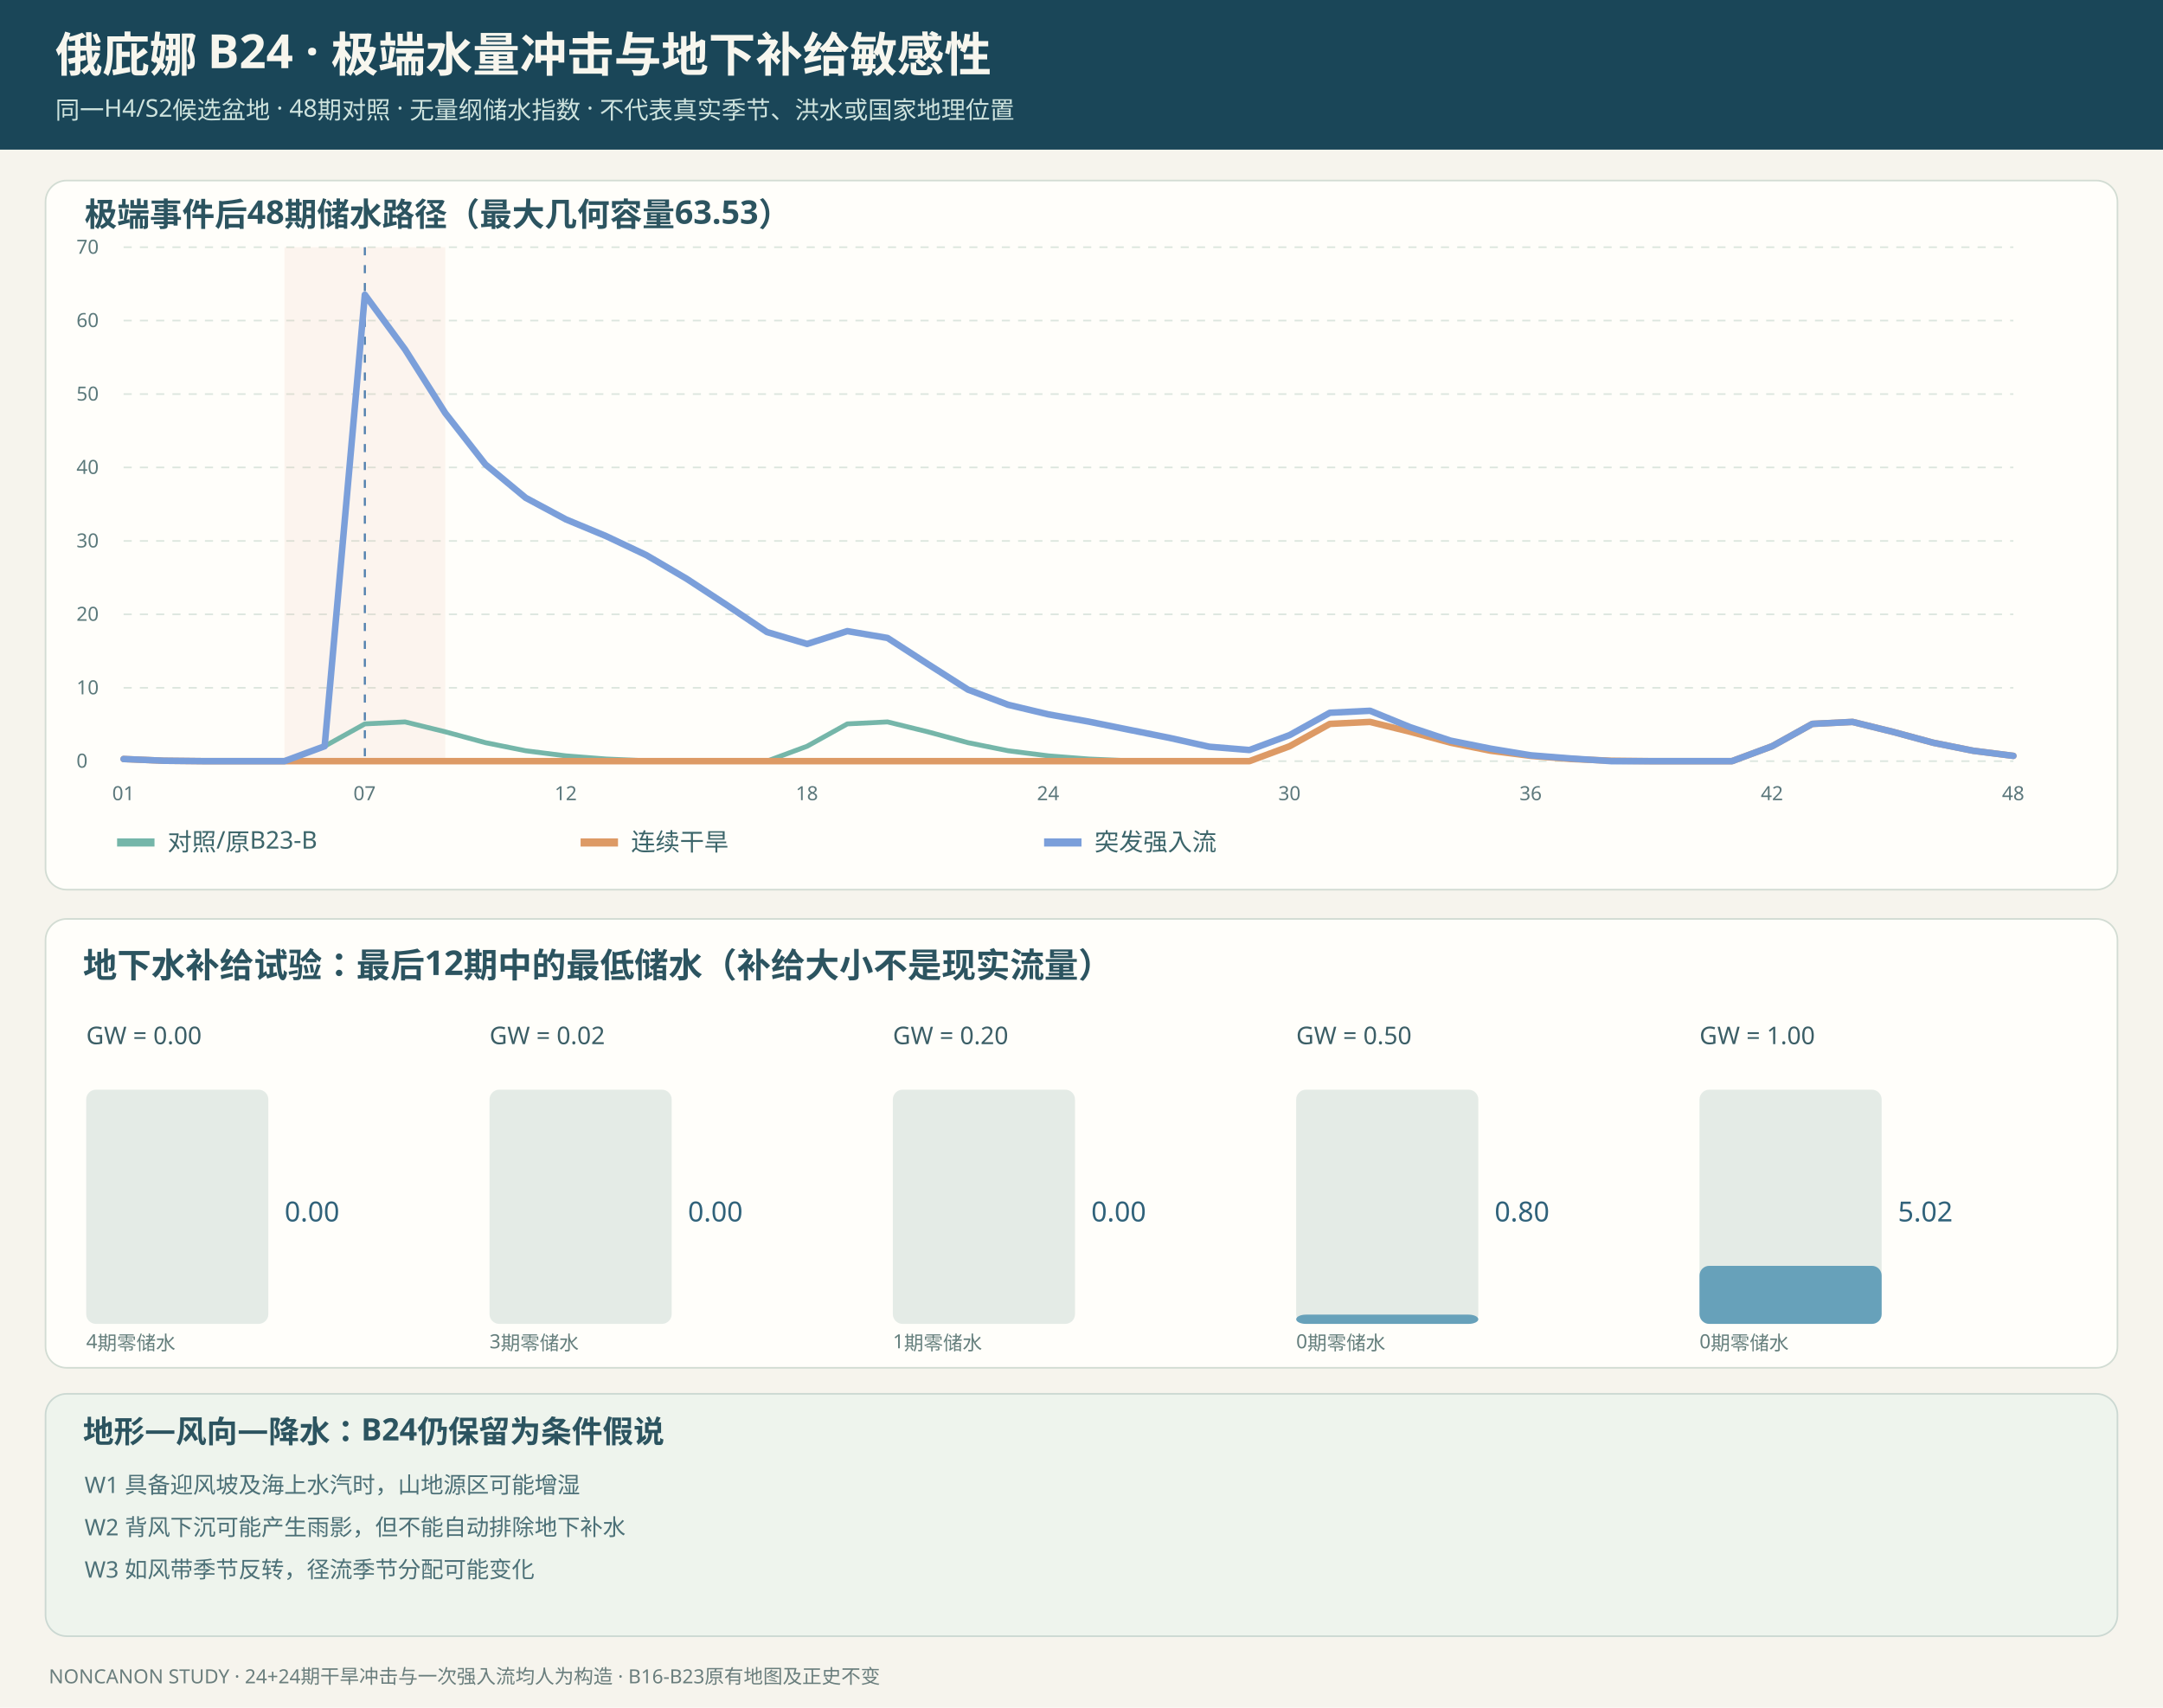
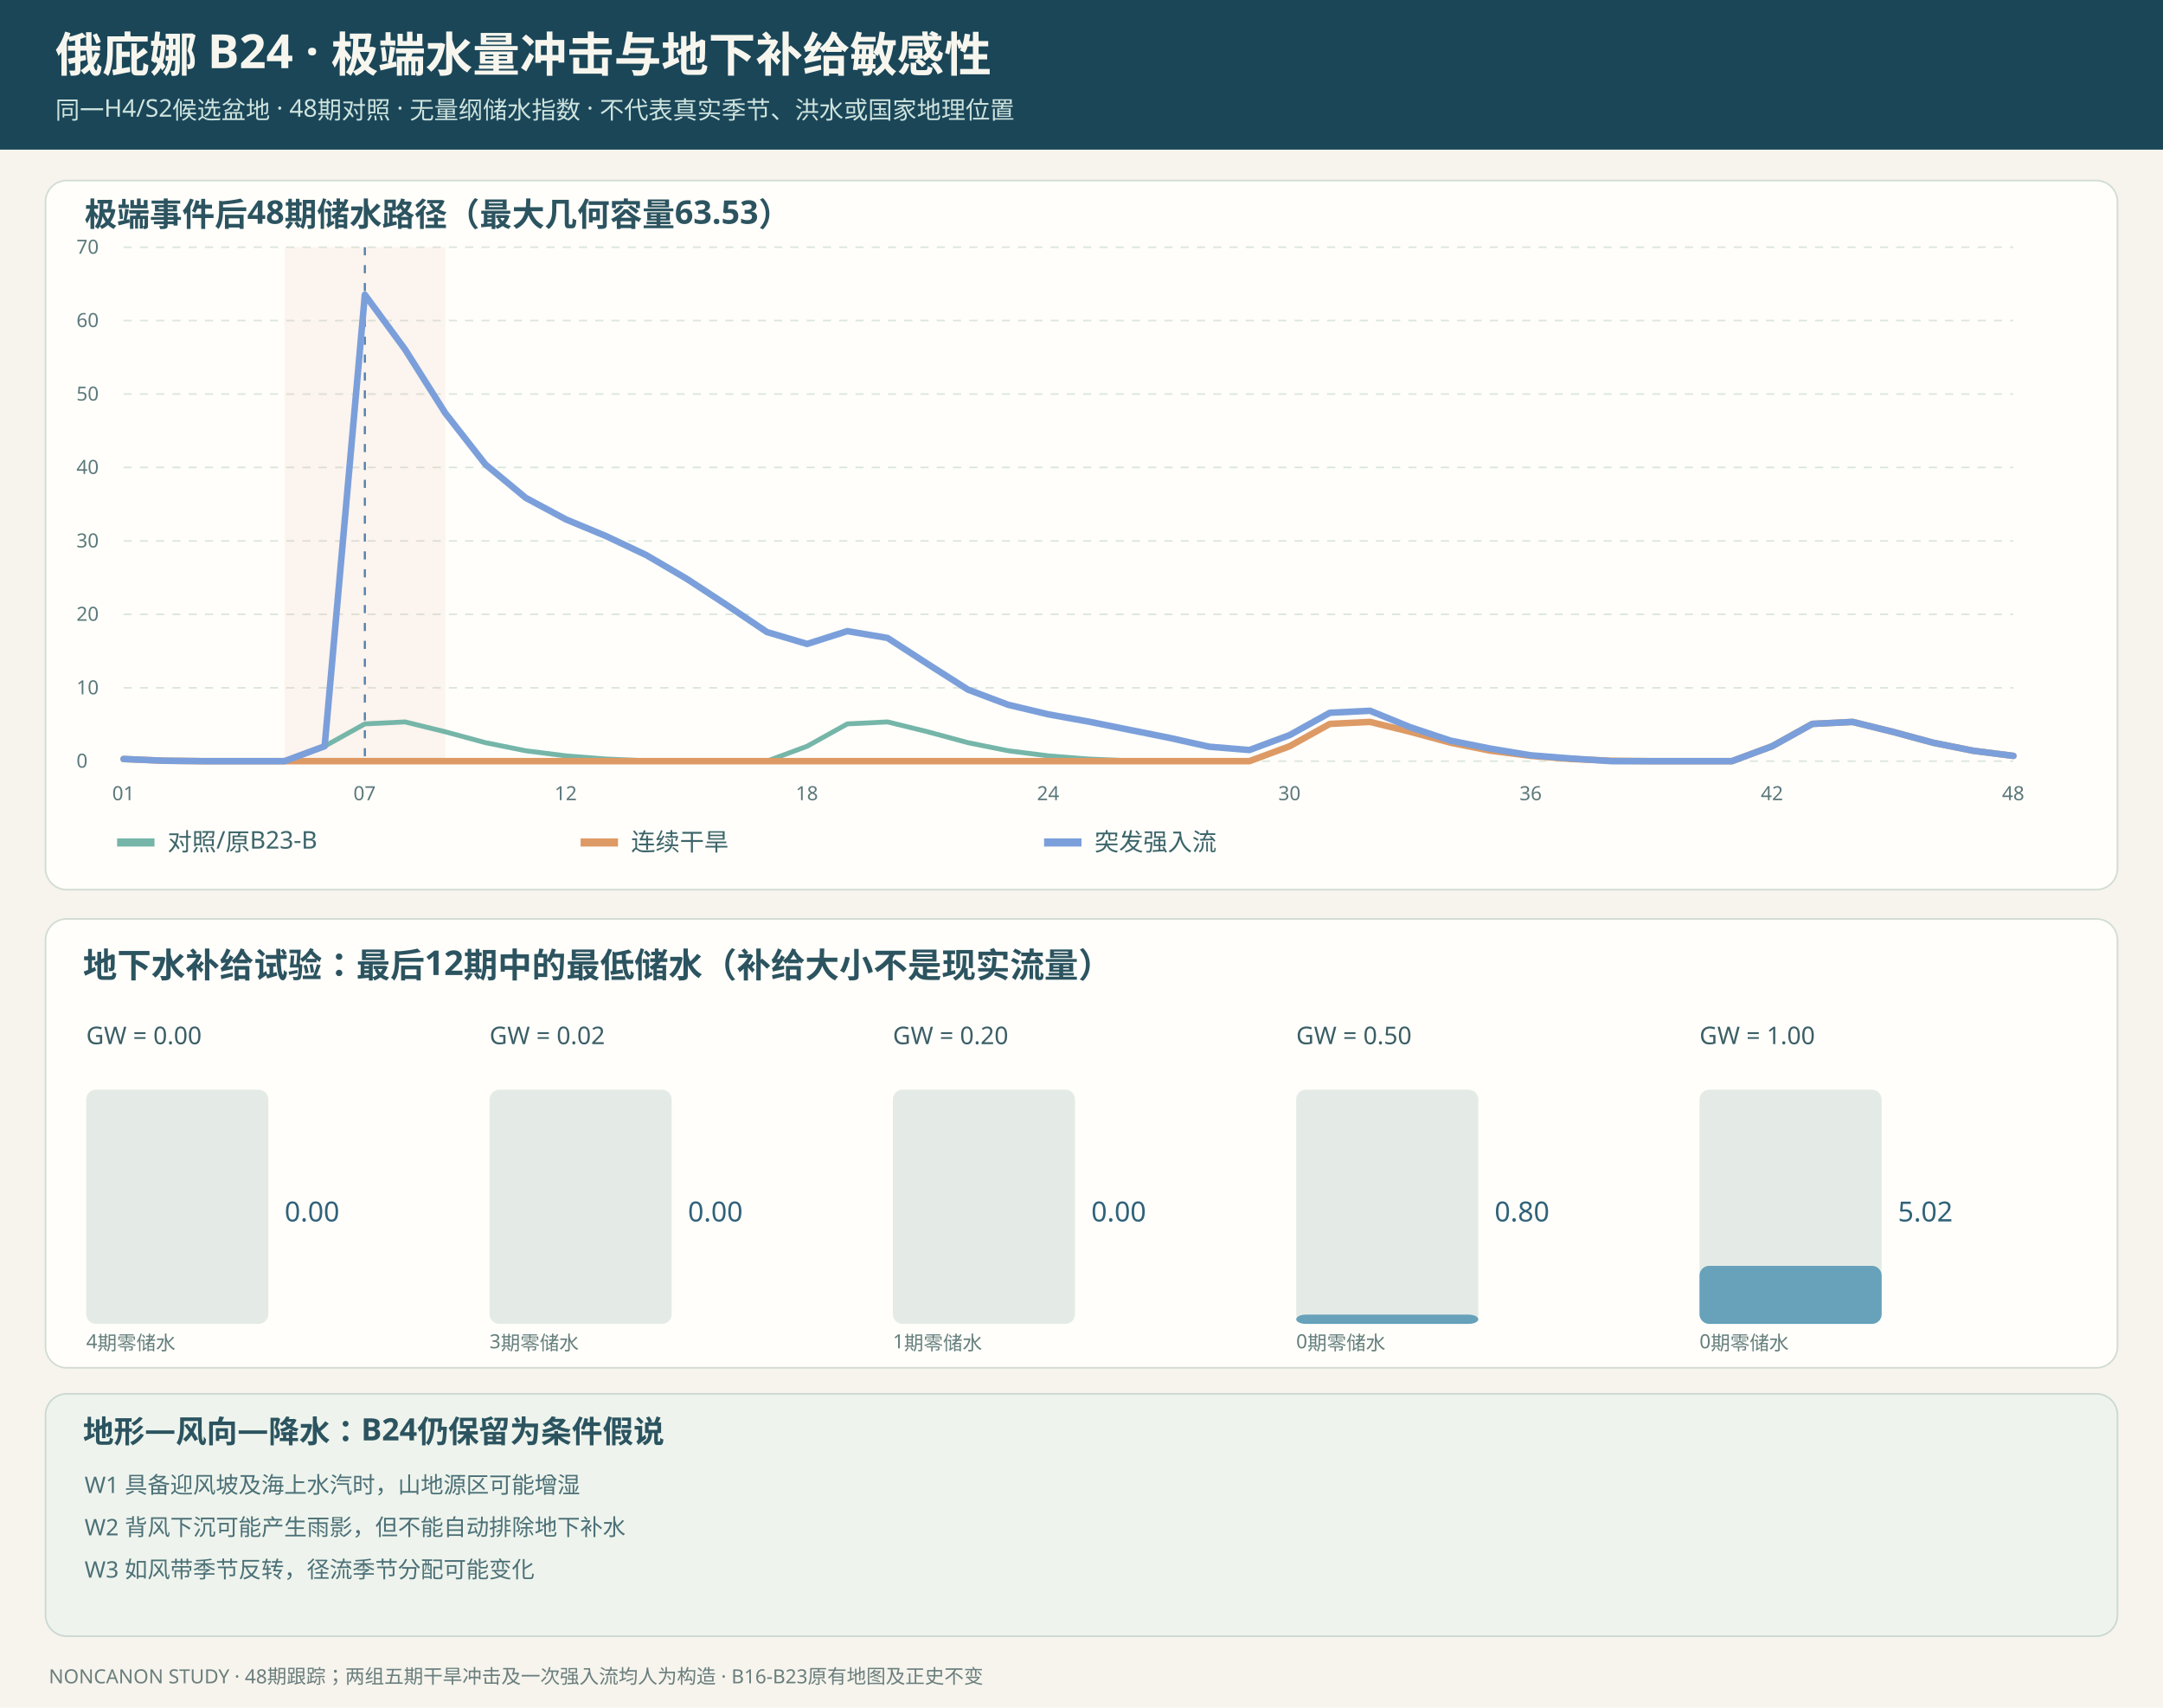
<svg xmlns="http://www.w3.org/2000/svg" width="1330" height="1050" viewBox="0 0 1330 1050" role="img" aria-label="B24极端干旱、强入流与地下水补给三方面水文研究概览">
  <rect width="1330" height="1050" fill="#f6f4ed" />
  <rect width="1330" height="92" fill="#1a4658" />
  <text x="34" y="44" font-family="sans-serif" font-size="29" font-weight="bold" fill="#f7f6ee">俄庇娜 B24 · 极端水量冲击与地下补给敏感性</text>
  <text x="34" y="73" font-family="sans-serif" font-size="15" fill="#cee3de">同一H4/S2候选盆地 · 48期对照 · 无量纲储水指数 · 不代表真实季节、洪水或国家地理位置</text>
  <rect x="28" y="111" width="1274" height="436" rx="13" fill="#fffefa" stroke="#d2dcd3" />
  <text x="52" y="139" font-family="sans-serif" font-size="20" font-weight="bold" fill="#2c5460">极端事件后48期储水路径（最大几何容量63.53）</text>
  <line x1="76" y1="468.0" x2="1238" y2="468.0" stroke="#dce6de" stroke-dasharray="5,5" />
  <text x="47" y="472.0" font-family="sans-serif" font-size="12" fill="#5b797b">0</text>
  <line x1="76" y1="422.9" x2="1238" y2="422.9" stroke="#dce6de" stroke-dasharray="5,5" />
  <text x="47" y="426.9" font-family="sans-serif" font-size="12" fill="#5b797b">10</text>
  <line x1="76" y1="377.7" x2="1238" y2="377.7" stroke="#dce6de" stroke-dasharray="5,5" />
  <text x="47" y="381.7" font-family="sans-serif" font-size="12" fill="#5b797b">20</text>
  <line x1="76" y1="332.6" x2="1238" y2="332.6" stroke="#dce6de" stroke-dasharray="5,5" />
  <text x="47" y="336.6" font-family="sans-serif" font-size="12" fill="#5b797b">30</text>
  <line x1="76" y1="287.4" x2="1238" y2="287.4" stroke="#dce6de" stroke-dasharray="5,5" />
  <text x="47" y="291.4" font-family="sans-serif" font-size="12" fill="#5b797b">40</text>
  <line x1="76" y1="242.3" x2="1238" y2="242.3" stroke="#dce6de" stroke-dasharray="5,5" />
  <text x="47" y="246.3" font-family="sans-serif" font-size="12" fill="#5b797b">50</text>
  <line x1="76" y1="197.1" x2="1238" y2="197.1" stroke="#dce6de" stroke-dasharray="5,5" />
  <text x="47" y="201.1" font-family="sans-serif" font-size="12" fill="#5b797b">60</text>
  <line x1="76" y1="152.0" x2="1238" y2="152.0" stroke="#dce6de" stroke-dasharray="5,5" />
  <text x="47" y="156.0" font-family="sans-serif" font-size="12" fill="#5b797b">70</text>
  <text x="69.0" y="492" font-family="sans-serif" font-size="12" fill="#5b777b">01</text>
  <text x="217.3" y="492" font-family="sans-serif" font-size="12" fill="#5b777b">07</text>
  <text x="341.0" y="492" font-family="sans-serif" font-size="12" fill="#5b777b">12</text>
  <text x="489.3" y="492" font-family="sans-serif" font-size="12" fill="#5b777b">18</text>
  <text x="637.6" y="492" font-family="sans-serif" font-size="12" fill="#5b777b">24</text>
  <text x="786.0" y="492" font-family="sans-serif" font-size="12" fill="#5b777b">30</text>
  <text x="934.3" y="492" font-family="sans-serif" font-size="12" fill="#5b777b">36</text>
  <text x="1082.7" y="492" font-family="sans-serif" font-size="12" fill="#5b777b">42</text>
  <text x="1231.0" y="492" font-family="sans-serif" font-size="12" fill="#5b777b">48</text>
  <rect x="174.9" y="152" width="98.9" height="316" fill="#e6ad8f" opacity=".12" />
  <line x1="224.34" x2="224.34" y1="152" y2="468" stroke="#5482af" stroke-width="1.3" stroke-dasharray="5,6" />
  <polyline points="76.00,466.68 100.72,467.74 125.45,468.00 150.17,468.00 174.89,468.00 199.62,458.82 224.34,445.09 249.06,443.87 273.79,449.95 298.51,456.64 323.23,461.60 347.96,464.74 372.68,466.68 397.40,467.74 422.13,468.00 446.85,468.00 471.57,468.00 496.30,458.82 521.02,445.09 545.74,443.87 570.47,449.95 595.19,456.64 619.91,461.60 644.64,464.74 669.36,466.68 694.09,467.74 718.81,468.00 743.53,468.00 768.26,468.00 792.98,458.82 817.70,445.09 842.43,443.87 867.15,449.95 891.87,456.64 916.60,461.60 941.32,464.74 966.04,466.68 990.77,467.74 1015.49,468.00 1040.21,468.00 1064.94,468.00 1089.66,458.82 1114.38,445.09 1139.11,443.87 1163.83,449.95 1188.55,456.64 1213.28,461.60 1238.00,464.74" stroke="#75b6a9" stroke-width="3" fill="none" stroke-linecap="round" stroke-linejoin="round" />
  <polyline points="76.00,466.68 100.72,467.74 125.45,468.00 150.17,468.00 174.89,468.00 199.62,468.00 224.34,468.00 249.06,468.00 273.79,468.00 298.51,468.00 323.23,468.00 347.96,468.00 372.68,468.00 397.40,468.00 422.13,468.00 446.85,468.00 471.57,468.00 496.30,468.00 521.02,468.00 545.74,468.00 570.47,468.00 595.19,468.00 619.91,468.00 644.64,468.00 669.36,468.00 694.09,468.00 718.81,468.00 743.53,468.00 768.26,468.00 792.98,458.82 817.70,445.09 842.43,443.87 867.15,449.95 891.87,456.64 916.60,461.60 941.32,464.74 966.04,466.68 990.77,467.74 1015.49,468.00 1040.21,468.00 1064.94,468.00 1089.66,458.82 1114.38,445.09 1139.11,443.87 1163.83,449.95 1188.55,456.64 1213.28,461.60 1238.00,464.74" stroke="#dd9a65" stroke-width="4" fill="none" stroke-linecap="round" stroke-linejoin="round" />
  <polyline points="76.00,466.68 100.72,467.74 125.45,468.00 150.17,468.00 174.89,468.00 199.62,458.82 224.34,181.21 249.06,214.85 273.79,253.98 298.51,285.57 323.23,306.08 347.96,319.35 372.68,329.63 397.40,341.31 422.13,355.80 446.85,371.99 471.57,388.61 496.30,395.93 521.02,388.05 545.74,392.25 570.47,408.27 595.19,424.02 619.91,433.34 644.64,439.22 669.36,443.67 694.09,448.67 718.81,453.62 743.53,459.12 768.26,461.15 792.98,451.97 817.70,438.24 842.43,437.02 867.15,447.12 891.87,455.37 916.60,460.32 941.32,464.41 966.04,466.35 990.77,468.00 1015.49,468.00 1040.21,468.00 1064.94,468.00 1089.66,458.82 1114.38,445.09 1139.11,443.87 1163.83,449.95 1188.55,456.64 1213.28,461.60 1238.00,464.74" stroke="#7b9fda" stroke-width="4" fill="none" stroke-linecap="round" stroke-linejoin="round" />
  <line x1="72" y1="518" x2="95" y2="518" stroke="#75b6a9" stroke-width="5" />
  <text x="103" y="523" font-family="sans-serif" font-size="15" fill="#3c656a">对照/原B23-B</text>
  <line x1="357" y1="518" x2="380" y2="518" stroke="#dd9a65" stroke-width="5" />
  <text x="388" y="523" font-family="sans-serif" font-size="15" fill="#3c656a">连续干旱</text>
  <line x1="642" y1="518" x2="665" y2="518" stroke="#7b9fda" stroke-width="5" />
  <text x="673" y="523" font-family="sans-serif" font-size="15" fill="#3c656a">突发强入流</text>
  <rect x="28" y="565" width="1274" height="276" rx="13" fill="#fffefa" stroke="#d2dcd3" />
  <text x="51" y="601" font-family="sans-serif" font-size="21" font-weight="bold" fill="#2c5460">地下水补给试验：最后12期中的最低储水（补给大小不是现实流量）</text>
  <text x="53" y="642" font-family="sans-serif" font-size="15" fill="#3b5e66">GW = 0.00</text>
  <rect x="53" y="670" width="112" height="144" rx="6" fill="#e4ebe6" />
  <rect x="53" y="814.0" width="112" height="0.0" rx="6" fill="#67a1ba" />
  <text x="175" y="751" font-family="sans-serif" font-size="17" fill="#30627a">0.00</text>
  <text x="53" y="829" font-family="sans-serif" font-size="12" fill="#647e7c">4期零储水</text>
  <text x="301" y="642" font-family="sans-serif" font-size="15" fill="#3b5e66">GW = 0.02</text>
  <rect x="301" y="670" width="112" height="144" rx="6" fill="#e4ebe6" />
  <rect x="301" y="814.0" width="112" height="0.0" rx="6" fill="#67a1ba" />
  <text x="423" y="751" font-family="sans-serif" font-size="17" fill="#30627a">0.00</text>
  <text x="301" y="829" font-family="sans-serif" font-size="12" fill="#647e7c">3期零储水</text>
  <text x="549" y="642" font-family="sans-serif" font-size="15" fill="#3b5e66">GW = 0.20</text>
  <rect x="549" y="670" width="112" height="144" rx="6" fill="#e4ebe6" />
  <rect x="549" y="814.0" width="112" height="0.0" rx="6" fill="#67a1ba" />
  <text x="671" y="751" font-family="sans-serif" font-size="17" fill="#30627a">0.00</text>
  <text x="549" y="829" font-family="sans-serif" font-size="12" fill="#647e7c">1期零储水</text>
  <text x="797" y="642" font-family="sans-serif" font-size="15" fill="#3b5e66">GW = 0.50</text>
  <rect x="797" y="670" width="112" height="144" rx="6" fill="#e4ebe6" />
  <rect x="797" y="808.3" width="112" height="5.7" rx="6" fill="#67a1ba" />
  <text x="919" y="751" font-family="sans-serif" font-size="17" fill="#30627a">0.80</text>
  <text x="797" y="829" font-family="sans-serif" font-size="12" fill="#647e7c">0期零储水</text>
  <text x="1045" y="642" font-family="sans-serif" font-size="15" fill="#3b5e66">GW = 1.00</text>
  <rect x="1045" y="670" width="112" height="144" rx="6" fill="#e4ebe6" />
  <rect x="1045" y="778.3" width="112" height="35.7" rx="6" fill="#67a1ba" />
  <text x="1167" y="751" font-family="sans-serif" font-size="17" fill="#30627a">5.02</text>
  <text x="1045" y="829" font-family="sans-serif" font-size="12" fill="#647e7c">0期零储水</text>
  <rect x="28" y="857" width="1274" height="149" rx="13" fill="#eef4ed" stroke="#cbd8d2" />
  <text x="51" y="887" font-family="sans-serif" font-size="19" fill="#2c5460" font-weight="bold">地形—风向—降水：B24仍保留为条件假说</text>
  <text x="52" y="918" font-family="sans-serif" font-size="14" fill="#4c7077">W1 具备迎风坡及海上水汽时，山地源区可能增湿</text>
  <text x="52" y="944" font-family="sans-serif" font-size="14" fill="#4c7077">W2 背风下沉可能产生雨影，但不能自动排除地下补水</text>
  <text x="52" y="970" font-family="sans-serif" font-size="14" fill="#4c7077">W3 如风带季节反转，径流季节分配可能变化</text>
-   <text x="30" y="1035" font-family="sans-serif" font-size="12" fill="#6a7e7d">NONCANON STUDY · 24+24期干旱冲击与一次强入流均人为构造 · B16-B23原有地图及正史不变</text>
+   <text x="30" y="1035" font-family="sans-serif" font-size="12" fill="#6a7e7d">NONCANON STUDY · 48期跟踪；两组五期干旱冲击及一次强入流均人为构造 · B16-B23原有地图及正史不变</text>
</svg>
